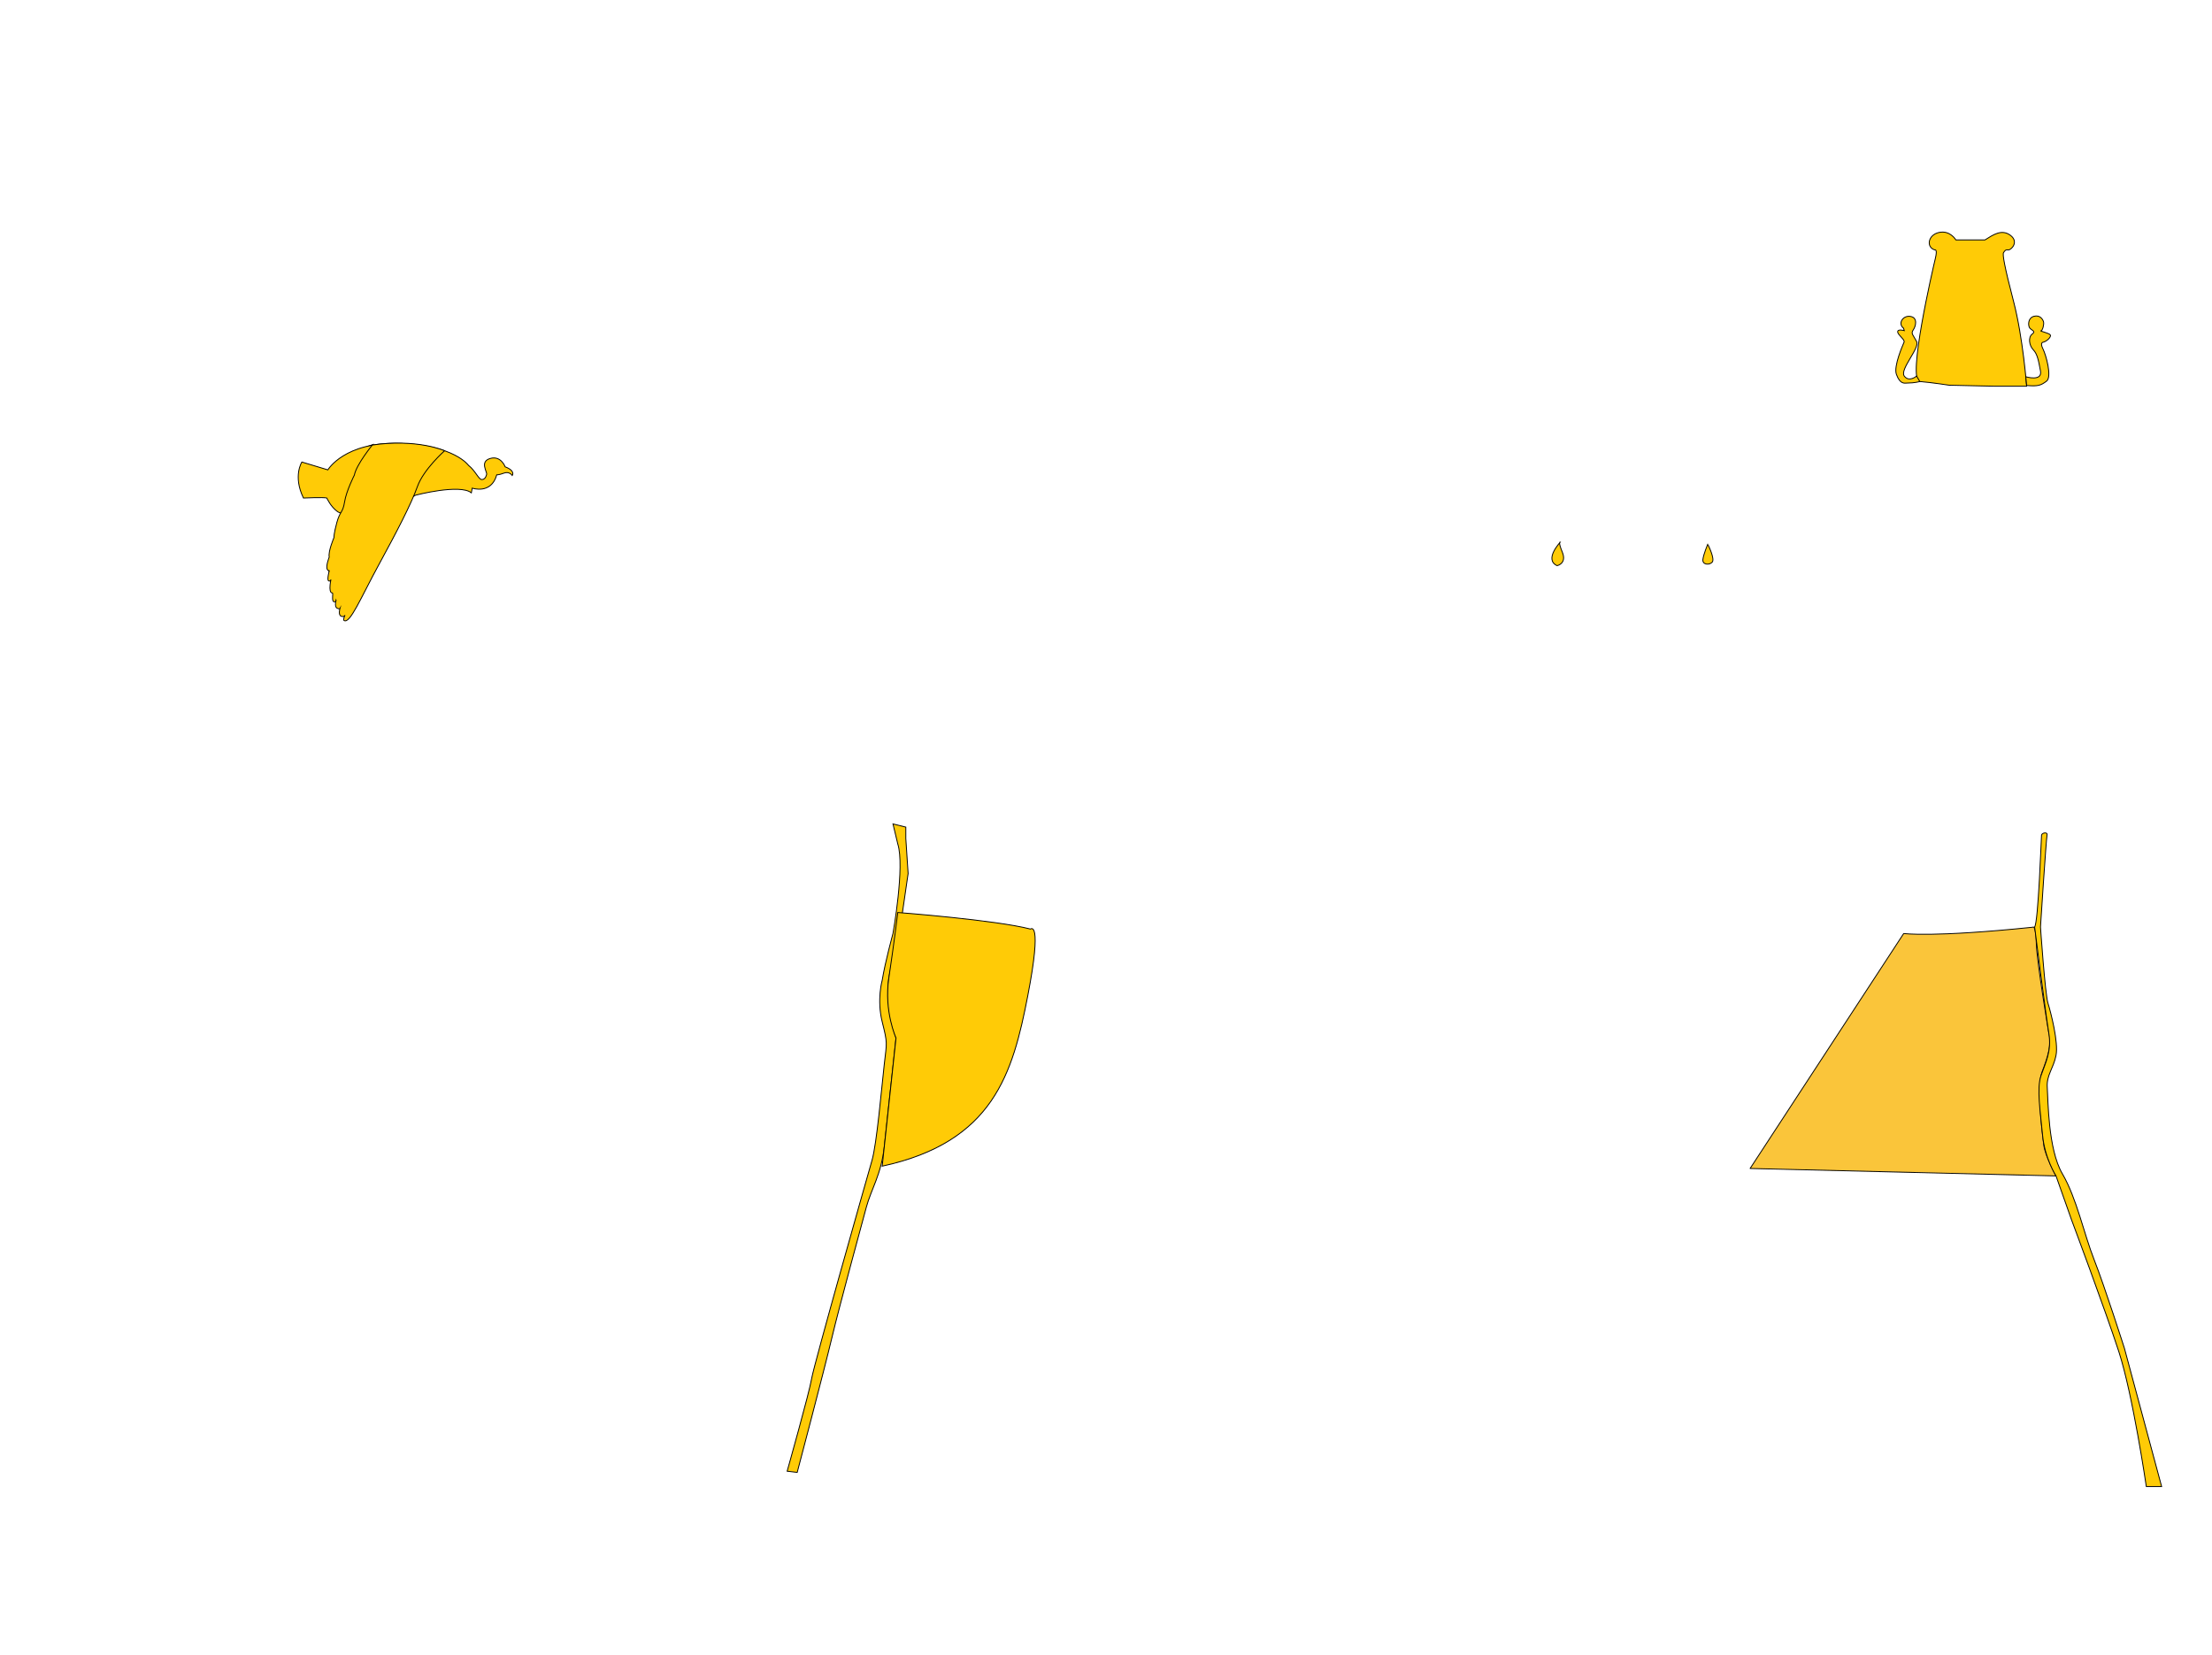
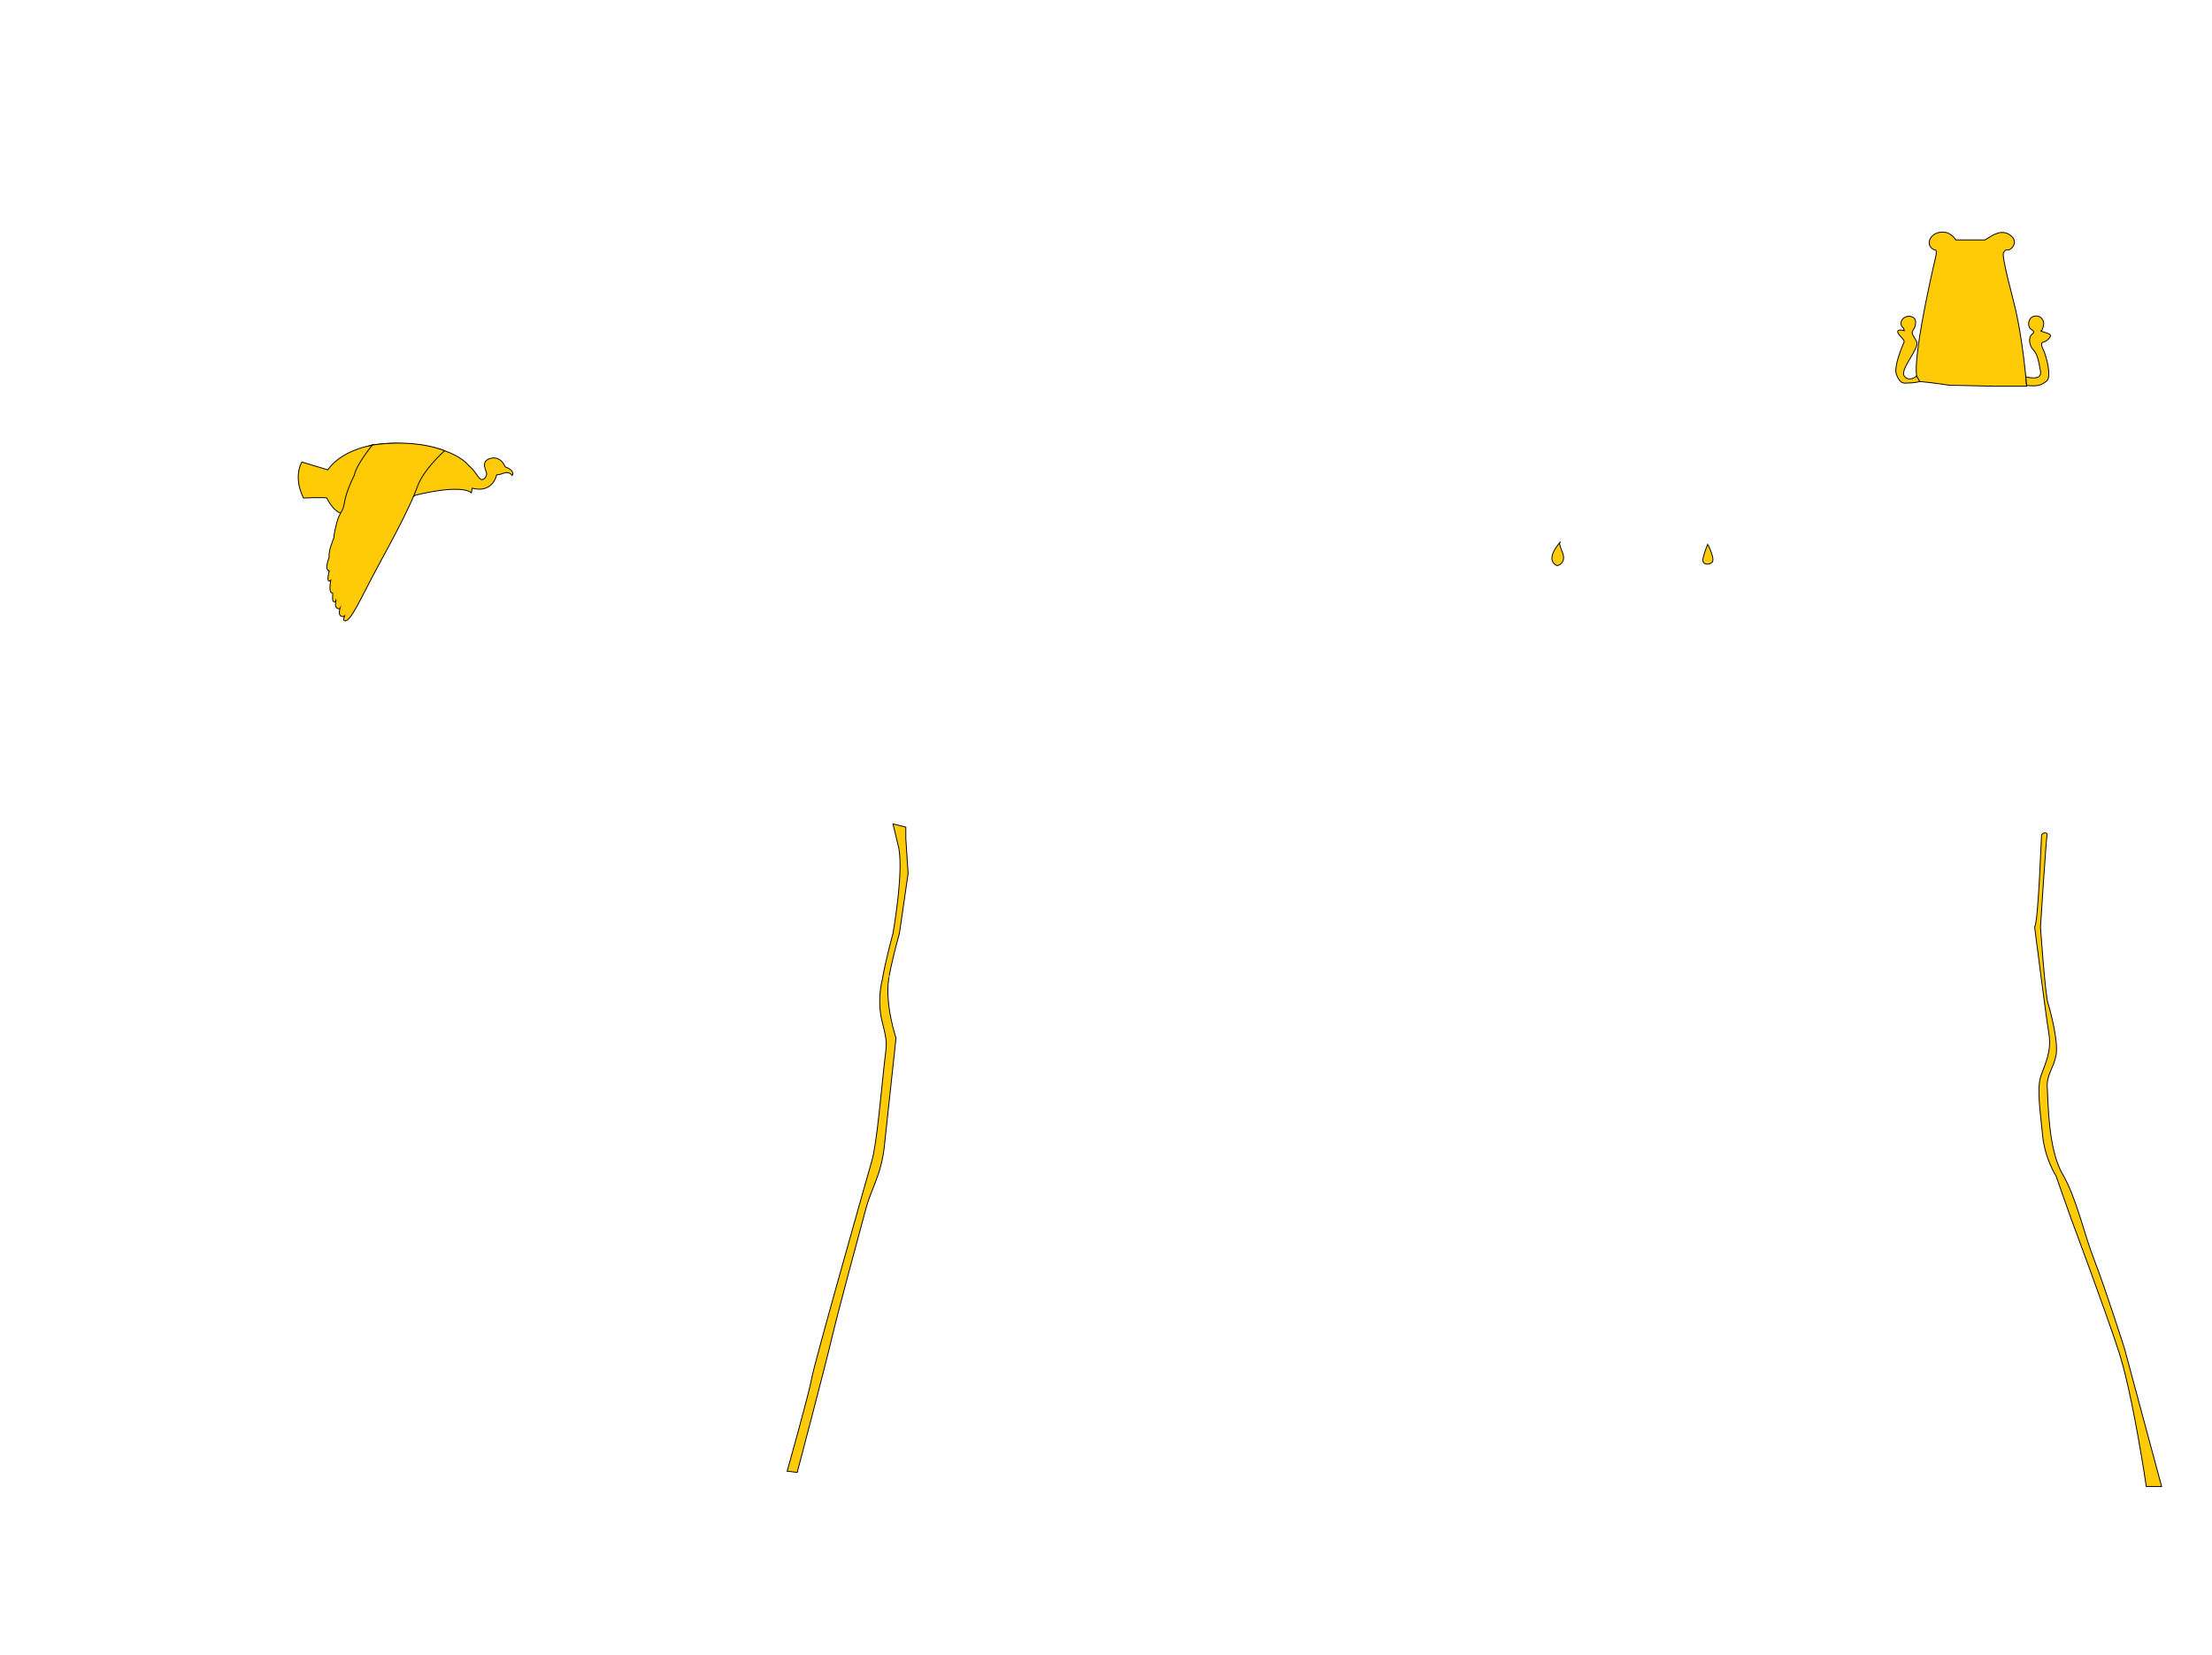
- <svg xmlns="http://www.w3.org/2000/svg" version="1.1" x="0px" y="0px" width="2529.088px" height="1891.836px" viewBox="0 0 2529.088 1891.836" style="enable-background:new 0 0 2529.088 1891.836;" xml:space="preserve">
+ <svg xmlns="http://www.w3.org/2000/svg" version="1.1" id="Layer_1" x="0px" y="0px" width="2529.088px" height="1891.836px" viewBox="0 0 2529.088 1891.836" enable-background="new 0 0 2529.088 1891.836" xml:space="preserve">
  <g id="yellow-clothing">
-     <path style="fill:#FAC53A;stroke:#010101;stroke-linecap:round;stroke-linejoin:round;" d="M2328.238,1079.102   c0.75,22.75,14.25,102.25,14.25,102.25c3.5,13-1.25,28-7.75,44.75s0.5,71.25,2,83.5s14,35.25,14,35.25l-349.75-8.5l175.604-268.75   l0,0c0,0,32.126,4.747,147.559-7.169C2324.15,1060.433,2327.488,1056.352,2328.238,1079.102z" />
-     <path style="fill:#FFCB06;stroke:#000000;stroke-miterlimit:10;" d="M2326.286,1060.148c0,0,12.703,99.926,16.202,121.203   s-3.854,34.139-8.937,48.872s-0.676,41.316,1.818,67.948s15.368,46.68,15.368,46.68l17.75,50.25c0,0,38,101.5,54,150.5   s31.5,154.5,31.5,154.5h17.5l-42.5-158c0,0-22.5-70.5-34.5-101s-20-70.5-36.5-98.75s-16.25-84.75-17.25-98.75s7-21.5,10-36.5   s-6-49.5-9.25-60s-8.5-86.953-8.5-86.953s6.5-101.047,7.5-105.047s-5.998-2.653-6.292,0   C2333.902,957.753,2330.489,1055.101,2326.286,1060.148z" />
-     <path style="fill:#FFCB06;stroke:#000000;stroke-miterlimit:10;" d="M2280.329,441.704h36.825c0,0-4.166-55.602-14.916-96.852   s-12.75-54-11.5-55.875s2-3.625,5.25-3.125s12.758-9.029,2.754-16.64s-19.803-0.746-29.278,5.197h-33.198   c0,0-6.527-11.315-19.277-8.561s-15,17.004-4.75,20.004c0,0,3.25-1.494,0.5,9.878s-32.417,139.372-17.75,140.622   s33.509,4.184,33.509,4.184L2280.329,441.704z" />
-     <path style="fill:#FFCB06;stroke:#000000;stroke-miterlimit:10;" d="M2191.377,430.081c0,0-8.639,7.479-14.139,0   s18.027-31.979,14.139-39.479s-6.889-9-3.889-13.25s5.488-14.25-3.381-15.5s-14.295,8.5-7.707,13.5l0.838,2.75   c0,0-7.75-2.25-7.5,1.5s8.5,8.75,7.25,11.75s-12.148,27.355-8.75,36.75c4.25,11.75,9.25,10.018,12.25,10   c9.003-0.053,14.5-1.75,14.5-1.75L2191.377,430.081z" />
-     <path style="fill:#FFCB06;stroke:#000000;stroke-miterlimit:10;" d="M2316.191,430.88c0,0,19.047,5.721,16.797-6.529   s-3.613-19.51-8.307-24.38s-5.943-14.37-1.193-17.87s-1.25-4.5-3-7.25s-2-11.219,5-13.109s10.25,3.609,11,6.359s-1,10-3,10.25   s9.5,2.5,10.75,4.75s-4,7.25-8,8.25c0,0-4.25,0-0.5,7.5s10.5,32.25,4.25,37s-9.668,6.25-22.834,5L2316.191,430.88z" />
-     <path style="fill:#FFCB06;stroke:#000000;stroke-miterlimit:10;" d="M1028.318,1067.602l9.978-68.601l-2.64-40.065v-12.994   l-14.667-3.673l5.5,23c8.167,25.667-5.504,102.333-5.504,102.333s-8.936,32.514-12.33,53.5c0,0-6.333,22,0,47.5   s5.284,22.844,2.309,49.172s-8.475,90.328-13.975,109.328s-66.494,234-68.997,249.5s-28.003,105.957-28.003,105.957l11.5,1.373   c0,0,30.5-115.461,39.5-153.396s34-129.177,39.5-149.806s17.116-37.278,20.614-69.725s13.356-123.887,13.356-123.887   s-12.773-37.229-8.372-67.571C1016.087,1119.548,1018.647,1102.102,1028.318,1067.602z" />
-     <path style="fill:#FFCB06;stroke:#000000;stroke-miterlimit:10;" d="M1178.256,1062.542c0,0,13.86-11.646-3.204,76.54   s-39.064,167.062-166.397,194.624l15.804-146.587c0,0-13.982-30.66-8.227-68.589s10.256-74.929,10.256-74.929   S1137.988,1052.082,1178.256,1062.542z" />
-     <path style="fill:#FFCB06;stroke:#000000;stroke-miterlimit:10;" d="M1780.321,646.935c0,0,11.333-2.333,6-15.333   s-2.286-11.667-2.286-11.667S1764.987,639.935,1780.321,646.935z" />
-     <path style="fill:#FFCB06;stroke:#000000;stroke-miterlimit:10;" d="M1952.988,623.268c0,0,7.999,16,4.666,19.667   s-11.333,3-10.666-3s5.72-18,5.72-18" />
+     <path fill="#FFCB06" stroke="#000000" stroke-miterlimit="10" d="M2326.286,1060.148c0,0,12.702,99.926,16.202,121.202   c3.498,21.277-3.854,34.14-8.938,48.872c-5.083,14.733-0.676,41.316,1.818,67.948s15.367,46.68,15.367,46.68l17.75,50.25   c0,0,38,101.5,54,150.5s31.5,154.5,31.5,154.5h17.5l-42.5-158c0,0-22.5-70.5-34.5-101s-20-70.5-36.5-98.75   s-16.25-84.75-17.25-98.75s7-21.5,10-36.5s-6-49.5-9.25-60s-8.5-86.952-8.5-86.952s6.5-101.048,7.5-105.048s-5.998-2.652-6.291,0   S2330.489,1055.101,2326.286,1060.148z" />
+     <path fill="#FFCB06" stroke="#000000" stroke-miterlimit="10" d="M2280.329,441.704h36.825c0,0-4.166-55.602-14.916-96.852   s-12.75-54-11.5-55.875s2-3.625,5.25-3.125s12.758-9.029,2.754-16.64c-10.004-7.611-19.803-0.746-29.278,5.197h-33.198   c0,0-6.527-11.315-19.277-8.561c-12.75,2.754-15,17.004-4.75,20.004c0,0,3.25-1.494,0.5,9.878s-32.416,139.372-17.75,140.622   c14.668,1.25,33.51,4.185,33.51,4.185L2280.329,441.704z" />
+     <path fill="#FFCB06" stroke="#000000" stroke-miterlimit="10" d="M2191.377,430.081c0,0-8.639,7.479-14.139,0   c-5.5-7.479,18.027-31.979,14.139-39.479s-6.889-9-3.889-13.25s5.488-14.25-3.381-15.5s-14.295,8.5-7.707,13.5l0.838,2.75   c0,0-7.75-2.25-7.5,1.5s8.5,8.75,7.25,11.75s-12.148,27.355-8.75,36.75c4.25,11.75,9.25,10.019,12.25,10   c9.002-0.053,14.5-1.75,14.5-1.75L2191.377,430.081z" />
+     <path fill="#FFCB06" stroke="#000000" stroke-miterlimit="10" d="M2316.191,430.88c0,0,19.047,5.721,16.797-6.529   c-2.25-12.25-3.613-19.51-8.307-24.379c-4.694-4.87-5.943-14.37-1.193-17.87s-1.25-4.5-3-7.25s-2-11.219,5-13.109   c7-1.89,10.25,3.609,11,6.359s-1,10-3,10.25s9.5,2.5,10.75,4.75s-4,7.25-8,8.25c0,0-4.25,0-0.5,7.5s10.5,32.25,4.25,37   s-9.668,6.25-22.834,5L2316.191,430.88z" />
+     <path fill="#FFCB06" stroke="#000000" stroke-miterlimit="10" d="M1028.318,1067.602l9.978-68.601l-2.64-40.065v-12.993   l-14.667-3.673l5.5,23c8.167,25.666-5.504,102.332-5.504,102.332s-8.937,32.515-12.33,53.5c0,0-6.333,22,0,47.5   s5.284,22.845,2.309,49.173c-2.975,26.327-8.475,90.327-13.975,109.327s-66.494,234-68.997,249.5s-28.003,105.957-28.003,105.957   l11.5,1.373c0,0,30.5-115.461,39.5-153.396s34-129.177,39.5-149.806s17.116-37.278,20.614-69.726   c3.497-32.446,13.355-123.887,13.355-123.887s-12.773-37.229-8.372-67.571C1016.087,1119.548,1018.646,1102.102,1028.318,1067.602z   " />
+     <path fill="#FFCB06" stroke="#000000" stroke-miterlimit="10" d="M1780.321,646.935c0,0,11.333-2.333,6-15.333   s-2.286-11.667-2.286-11.667S1764.987,639.935,1780.321,646.935z" />
+     <path fill="#FFCB06" stroke="#000000" stroke-miterlimit="10" d="M1952.988,623.268c0,0,7.999,16,4.666,19.667s-11.333,3-10.666-3   s5.72-18,5.72-18" />
    <g>
-       <path style="fill:#FFCB06;stroke:#000000;stroke-miterlimit:10;" d="M475.169,566.312c0,0,50.777-13.208,63.753-2.691l0.99-5.362    c0,0,21.743,7.561,28.043-15.233c0,0,2.359,0.276,8.392-1.984c6.031-2.26,9.354,2.807,9.354,2.807s4.1-5.308-8.133-9.968    c0,0-4.729-13.091-17.045-9.565c-12.315,3.525-3.431,15.223-4.131,18.176c-0.701,2.953-2.272,6.099-5.702,5.94    c-3.43-0.159-7.39-10.335-15.069-16.249c0,0-16.033-23.081-78.32-25.12c-63.467-2.078-82.445,30.3-82.445,30.3l-29.705-8.965    c0,0-10.488,16.021,1.812,41.19c0,0,23.073-1.046,26.714,0c0,0,4.34,9.994,12.394,15.657c4.429,3.115,20.588,6,40.917-2.893    C443.623,575.074,460.488,575.352,475.169,566.312z" />
+       <path fill="#FFCB06" stroke="#000000" stroke-miterlimit="10" d="M475.169,566.312c0,0,50.777-13.209,63.753-2.691l0.99-5.362    c0,0,21.743,7.562,28.043-15.232c0,0,2.359,0.275,8.392-1.984c6.031-2.26,9.354,2.807,9.354,2.807s4.1-5.308-8.133-9.968    c0,0-4.729-13.091-17.045-9.564c-12.315,3.524-3.431,15.223-4.131,18.176c-0.701,2.953-2.272,6.099-5.702,5.939    c-3.43-0.158-7.39-10.335-15.069-16.249c0,0-16.033-23.081-78.32-25.119c-63.467-2.078-82.445,30.3-82.445,30.3l-29.705-8.965    c0,0-10.488,16.021,1.812,41.189c0,0,23.073-1.046,26.714,0c0,0,4.34,9.994,12.394,15.657c4.429,3.115,20.588,6,40.917-2.894    C443.623,575.074,460.488,575.352,475.169,566.312z" />
      <g>
-         <path style="fill:#FFCB06;stroke:#000000;stroke-miterlimit:10;" d="M393.264,709.6c6.783,4.629,19.206-25.897,39.95-63.945     c20.744-38.046,36.992-69.378,44.016-89.142c7.023-19.763,31.093-41.009,31.093-41.009s-31.29-14.234-83.927-6.385l1.687-0.625     c0,0-18.604,22.621-20.919,34.85c0,0-9.2,18.03-11.198,30.716c-1.999,12.687-5.243,10.289-8.839,23.477     s-3.292,17.265-3.292,17.265s-6.803,15.826-5.441,22.3c0,0-4.588,11.51-1.835,14.627c2.753,3.117,1.835,1.199,1.835,1.199     s-2.746,10.248-0.692,11.358c2.054,1.111,2.665-1.527,2.665-1.527s-1.209,5.515-1.132,9.831c0.078,4.316,1.36,5.516,2.717,5.516     c1.358,0-1.144,9.591,1.884,10.07c3.027,0.48,2.345-1.918,2.345-1.918s-1.896,7.434,0.947,9.112     c2.843,1.679,3.525,0.48,3.525,0.48s-2.149,7.434,1.36,8.873c3.51,1.438,4.406-1.199,4.406-1.199S392.024,708.754,393.264,709.6z     " />
+         <path fill="#FFCB06" stroke="#000000" stroke-miterlimit="10" d="M393.264,709.6c6.783,4.629,19.206-25.896,39.95-63.944     c20.744-38.046,36.992-69.378,44.016-89.143c7.023-19.763,31.093-41.009,31.093-41.009s-31.29-14.234-83.927-6.385l1.687-0.625     c0,0-18.604,22.621-20.919,34.85c0,0-9.2,18.03-11.198,30.716c-1.999,12.688-5.243,10.289-8.839,23.478     c-3.596,13.188-3.292,17.265-3.292,17.265s-6.803,15.826-5.441,22.3c0,0-4.588,11.511-1.835,14.627     c2.753,3.117,1.835,1.199,1.835,1.199s-2.746,10.248-0.692,11.358c2.054,1.11,2.665-1.527,2.665-1.527s-1.209,5.515-1.132,9.831     c0.078,4.316,1.36,5.516,2.717,5.516c1.358,0-1.144,9.592,1.884,10.07c3.027,0.48,2.345-1.918,2.345-1.918     s-1.896,7.434,0.947,9.112c2.843,1.679,3.525,0.479,3.525,0.479s-2.149,7.435,1.36,8.873c3.51,1.438,4.406-1.199,4.406-1.199     S392.024,708.754,393.264,709.6z" />
      </g>
    </g>
  </g>
-   <g id="Layer_1">
+   <g id="Layer_1_1_">
</g>
</svg>
